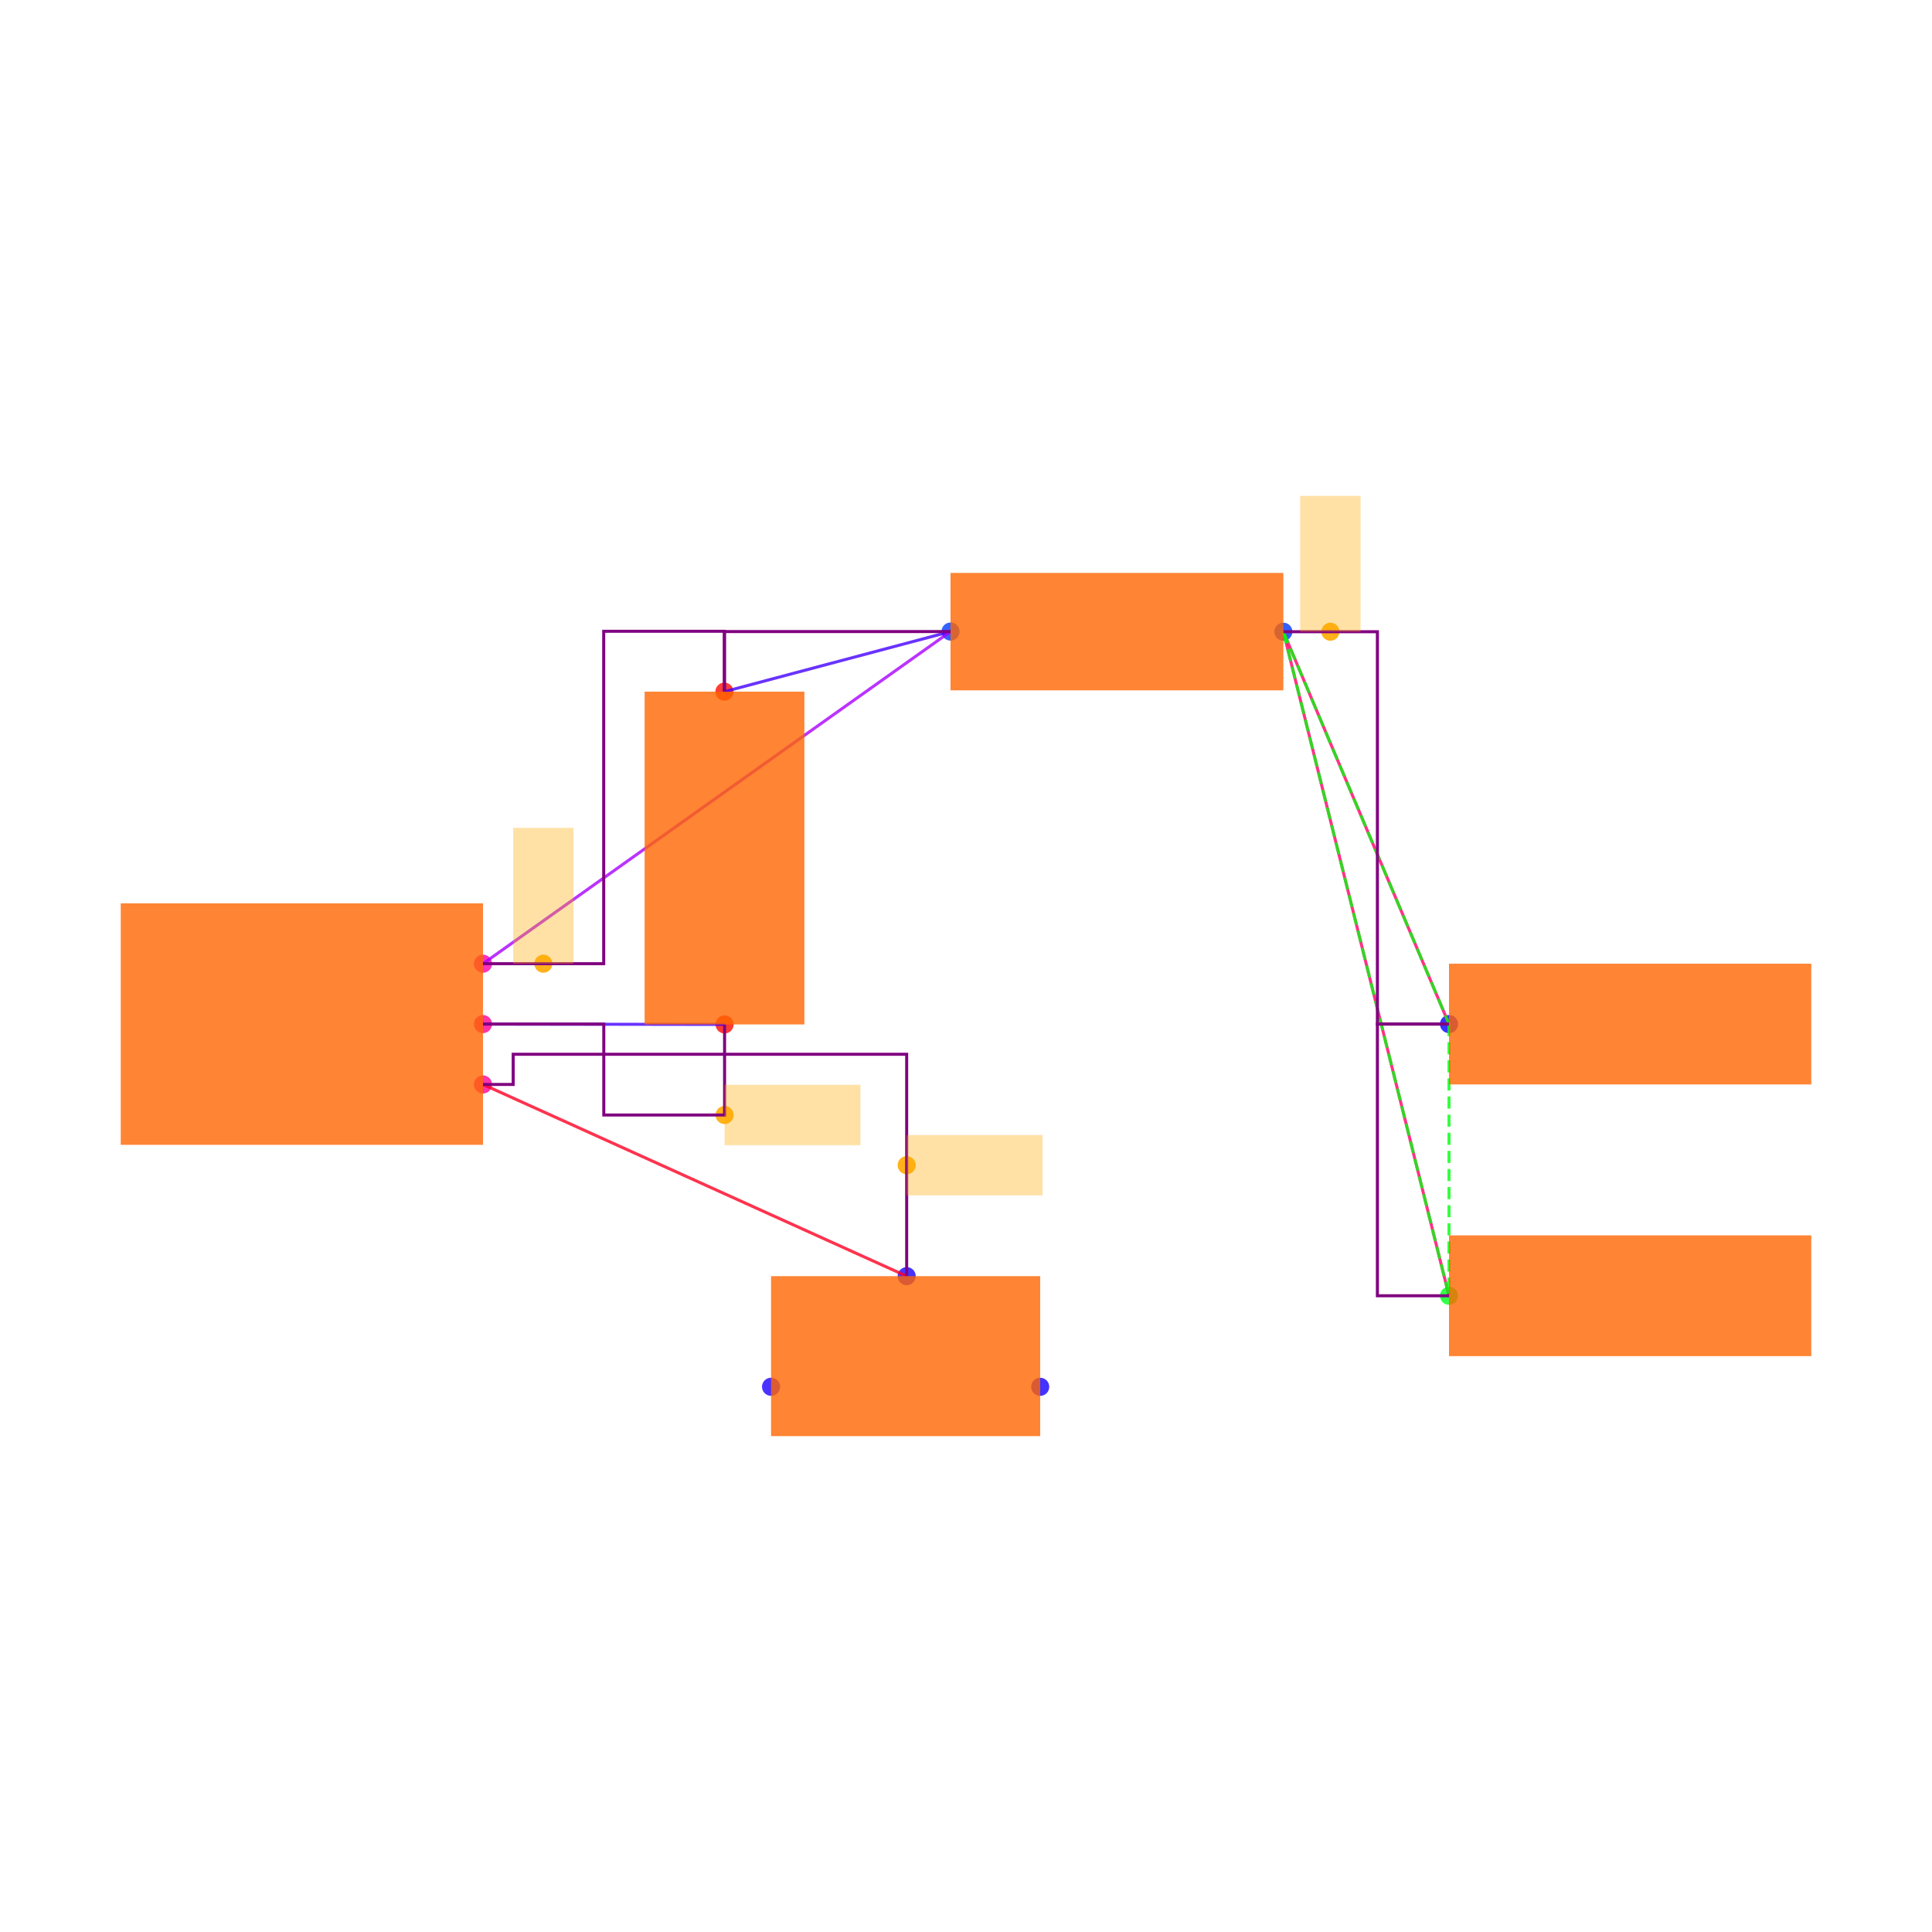
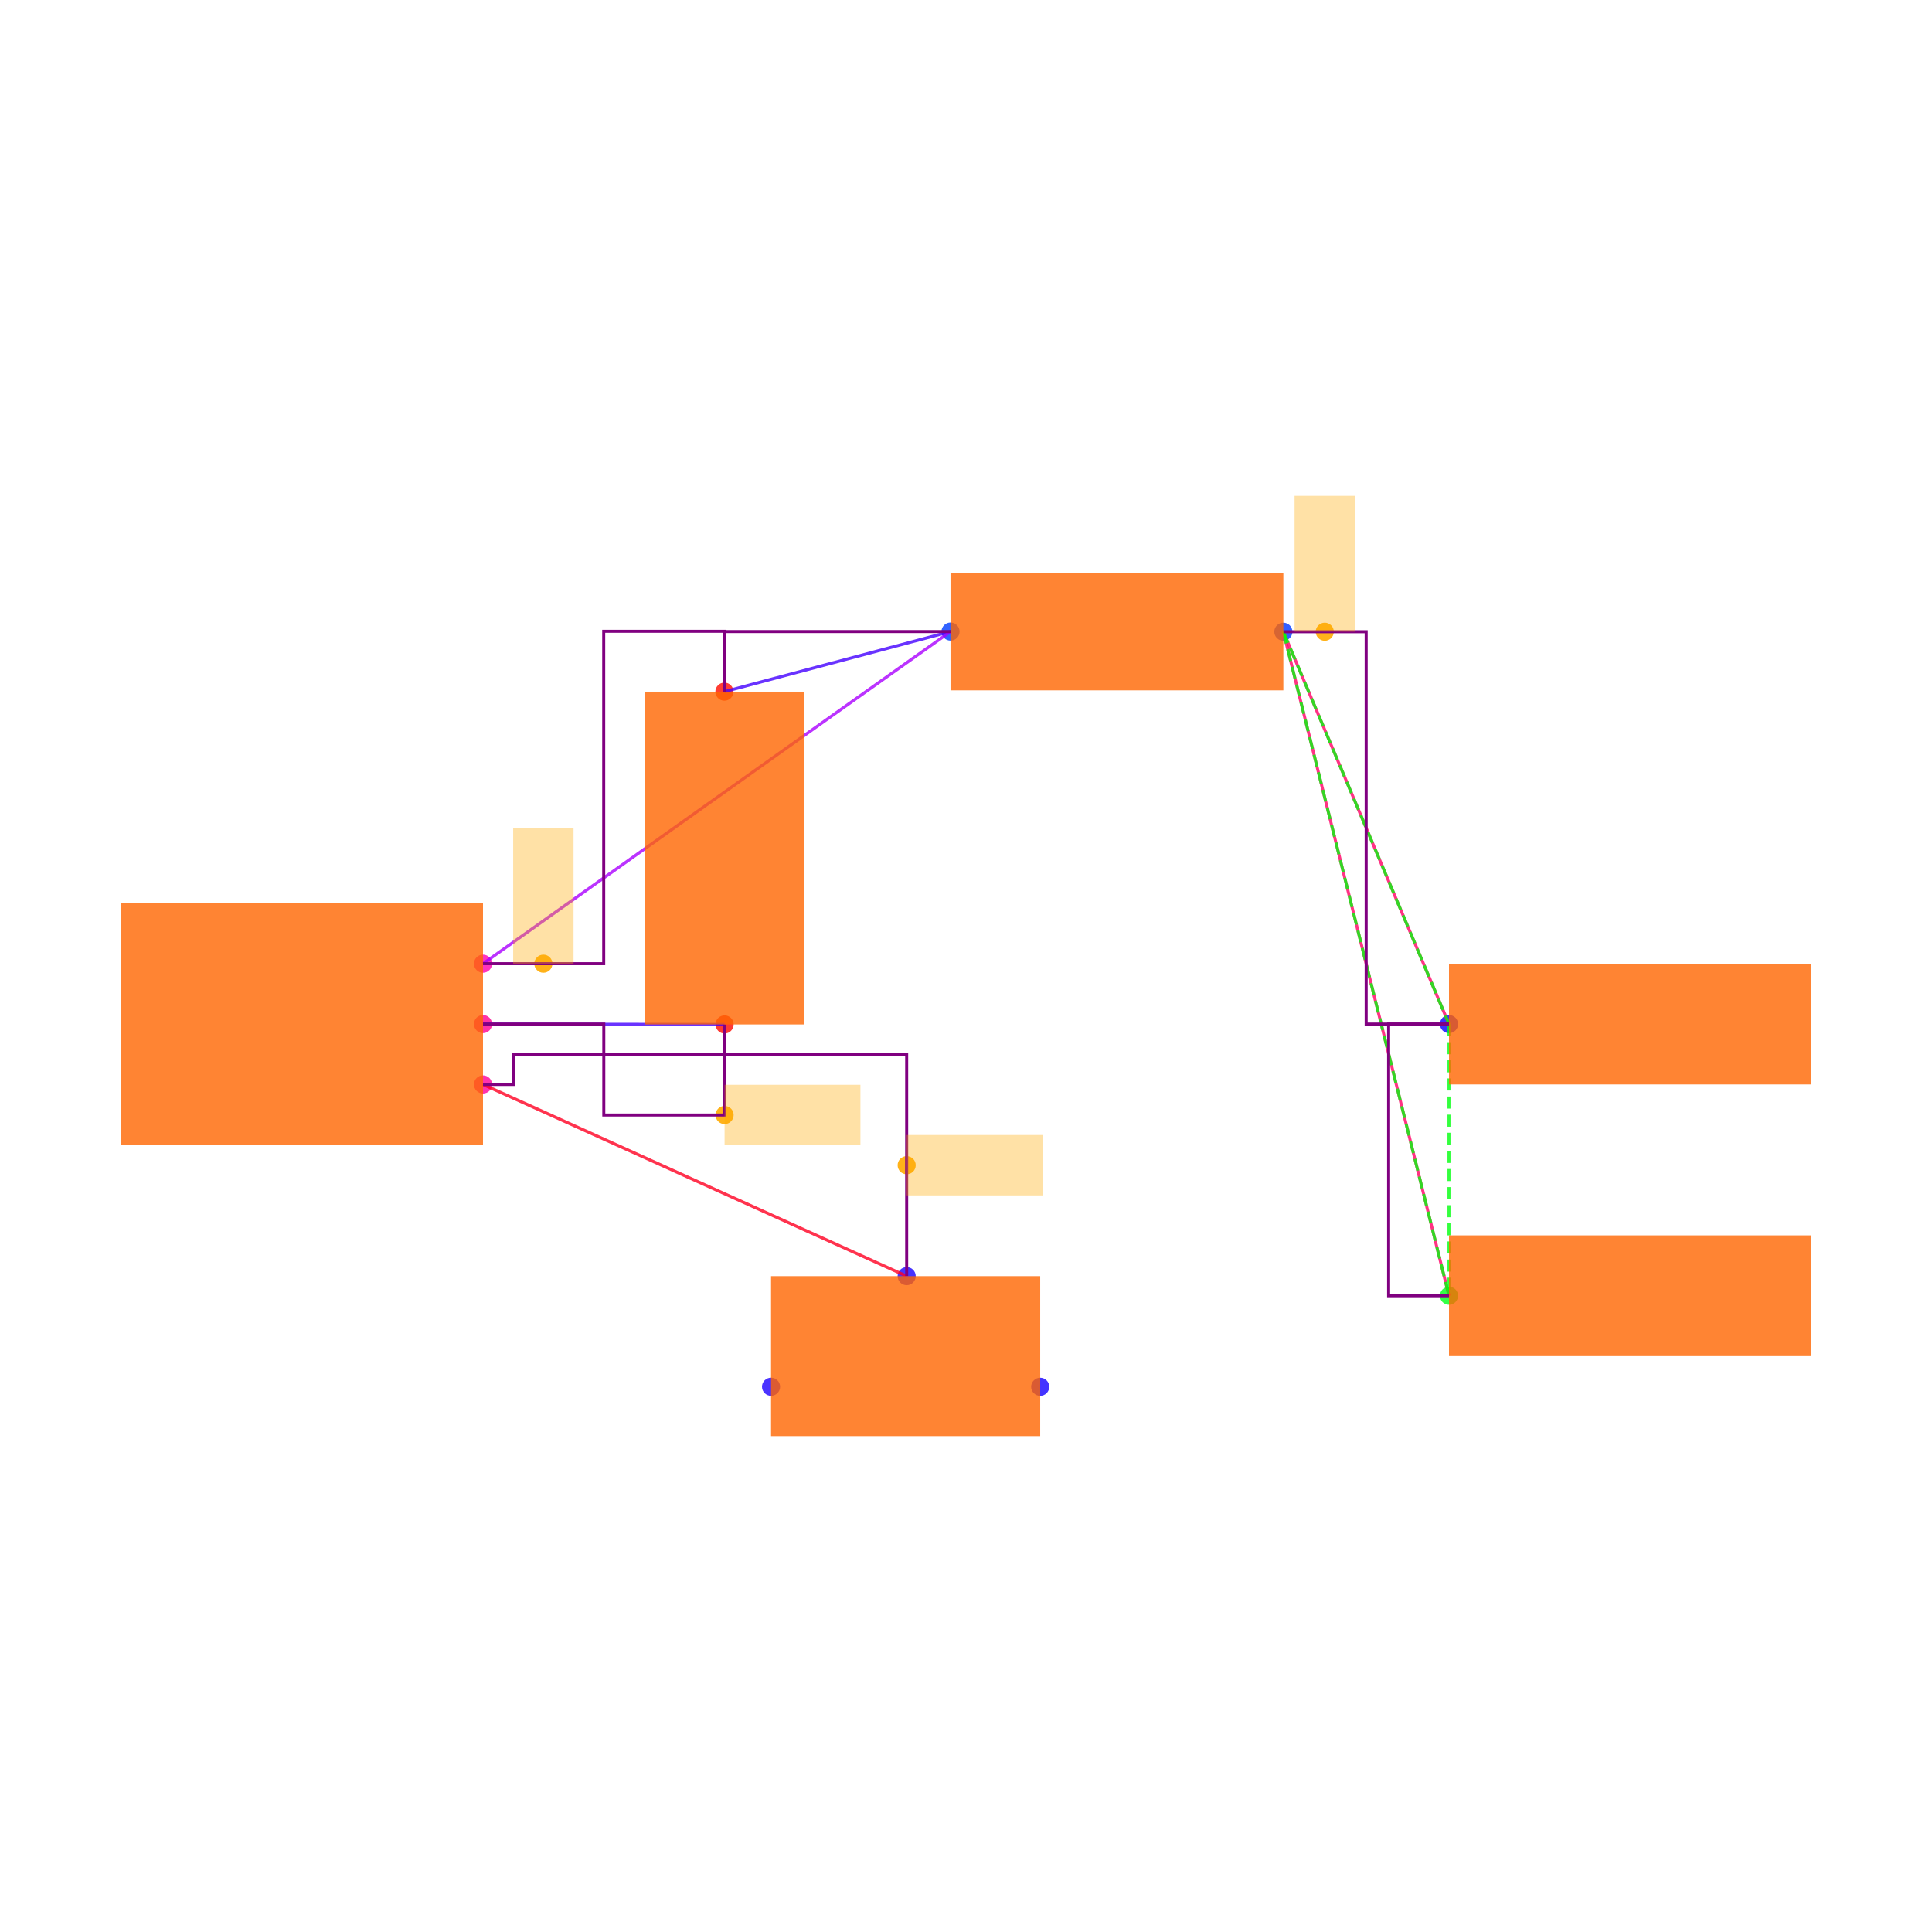
<svg xmlns="http://www.w3.org/2000/svg" width="640" height="640" viewBox="0 0 640 640">
  <rect width="100%" height="100%" fill="white" />
  <g>
    <circle data-type="point" data-label="U1.6 x+" data-x="0.6000000000000001" data-y="-0.2" cx="160" cy="359.238" r="3" fill="hsl(324, 100%, 50%, 0.8)" />
  </g>
  <g>
    <circle data-type="point" data-label="U1.8 x+" data-x="0.6000000000000001" data-y="0" cx="160" cy="339.238" r="3" fill="hsl(326, 100%, 50%, 0.8)" />
  </g>
  <g>
    <circle data-type="point" data-label="U1.1 x+" data-x="0.6000000000000001" data-y="0.2" cx="160" cy="319.238" r="3" fill="hsl(319, 100%, 50%, 0.8)" />
  </g>
  <g>
    <circle data-type="point" data-label="C2.1 y-" data-x="1.4002733499999995" data-y="-0.0012093000000001908" cx="240.027" cy="339.359" r="3" fill="hsl(2, 100%, 50%, 0.8)" />
  </g>
  <g>
    <circle data-type="point" data-label="C2.2 y+" data-x="1.3997266500000003" data-y="1.1012093000000003" cx="239.973" cy="229.117" r="3" fill="hsl(3, 100%, 50%, 0.8)" />
  </g>
  <g>
    <circle data-type="point" data-label="R1.1 x-" data-x="2.1487092999999997" data-y="1.3002732499999994" cx="314.871" cy="209.211" r="3" fill="hsl(226, 100%, 50%, 0.8)" />
  </g>
  <g>
    <circle data-type="point" data-label="R1.2 x+" data-x="3.2512907000000006" data-y="1.2997267500000007" cx="425.129" cy="209.265" r="3" fill="hsl(227, 100%, 50%, 0.8)" />
  </g>
  <g>
    <circle data-type="point" data-label="JP5.1 x-" data-x="3.8000000000000003" data-y="0" cx="480" cy="339.238" r="3" fill="hsl(242, 100%, 50%, 0.8)" />
  </g>
  <g>
    <circle data-type="point" data-label="JP9.1 x-" data-x="3.8000000000000003" data-y="-0.9" cx="480" cy="429.238" r="3" fill="hsl(126, 100%, 50%, 0.8)" />
  </g>
  <g>
    <circle data-type="point" data-label="JP8.1 x+" data-x="2.4458007999999998" data-y="-1.2015872704999997" cx="344.58" cy="459.397" r="3" fill="hsl(245, 100%, 50%, 0.8)" />
  </g>
  <g>
    <circle data-type="point" data-label="JP8.2 y+" data-x="2.0034928" data-y="-0.8350319000000007" cx="300.349" cy="422.741" r="3" fill="hsl(246, 100%, 50%, 0.8)" />
  </g>
  <g>
    <circle data-type="point" data-label="JP8.3 x-" data-x="1.5541992" data-y="-1.2014628704999997" cx="255.42" cy="459.384" r="3" fill="hsl(247, 100%, 50%, 0.8)" />
  </g>
  <g>
    <circle data-type="point" data-label="" data-x="2.0034928" data-y="-0.46751595000000035" cx="300.349" cy="385.99" r="3" fill="hsl(40, 100%, 50%, 0.9)" />
  </g>
  <g>
    <circle data-type="point" data-label="" data-x="1.4002733499999995" data-y="-0.30120930000000024" cx="240.027" cy="369.359" r="3" fill="hsl(40, 100%, 50%, 0.9)" />
  </g>
  <g>
    <circle data-type="point" data-label="" data-x="0.7999316625000001" data-y="0.2" cx="179.993" cy="319.238" r="3" fill="hsl(40, 100%, 50%, 0.9)" />
  </g>
  <g>
-     <circle data-type="point" data-label="" data-x="3.407056687500001" data-y="1.2997267500000007" cx="440.706" cy="209.265" r="3" fill="hsl(40, 100%, 50%, 0.9)" />
+     <circle data-type="point" data-label="" data-x="3.3884680250000008" data-y="1.2997267500000007" cx="438.847" cy="209.265" r="3" fill="hsl(40, 100%, 50%, 0.9)" />
  </g>
  <g>
    <polyline data-points="1.4002733499999995,-0.0012093000000001908 0.6000000000000001,0" data-type="line" data-label="" points="240.027,339.359 160,339.238" fill="none" stroke="hsl(256, 100%, 50%, 0.8)" stroke-width="1" />
  </g>
  <g>
    <polyline data-points="1.3997266500000003,1.1012093000000003 2.1487092999999997,1.3002732499999994" data-type="line" data-label="" points="239.973,229.117 314.871,209.211" fill="none" stroke="hsl(256, 100%, 50%, 0.8)" stroke-width="1" />
  </g>
  <g>
    <polyline data-points="2.1487092999999997,1.3002732499999994 0.6000000000000001,0.2" data-type="line" data-label="" points="314.871,209.211 160,319.238" fill="none" stroke="hsl(280, 100%, 50%, 0.8)" stroke-width="1" />
  </g>
  <g>
    <polyline data-points="3.8000000000000003,0 3.2512907000000006,1.2997267500000007" data-type="line" data-label="" points="480,339.238 425.129,209.265" fill="none" stroke="hsl(336, 100%, 50%, 0.8)" stroke-width="1" />
  </g>
  <g>
    <polyline data-points="3.8000000000000003,-0.9 3.2512907000000006,1.2997267500000007" data-type="line" data-label="" points="480,429.238 425.129,209.265" fill="none" stroke="hsl(336, 100%, 50%, 0.8)" stroke-width="1" />
  </g>
  <g>
    <polyline data-points="2.0034928,-0.8350319000000007 0.6000000000000001,-0.2" data-type="line" data-label="" points="300.349,422.741 160,359.238" fill="none" stroke="hsl(352, 100%, 50%, 0.8)" stroke-width="1" />
  </g>
  <g>
    <polyline data-points="3.2512907000000006,1.2997267500000007 3.8000000000000003,0" data-type="line" data-label="" points="425.129,209.265 480,339.238" fill="none" stroke="hsl(123, 100%, 50%, 0.8)" stroke-width="1" stroke-dasharray="4 2" />
  </g>
  <g>
    <polyline data-points="3.2512907000000006,1.2997267500000007 3.8000000000000003,-0.9" data-type="line" data-label="" points="425.129,209.265 480,429.238" fill="none" stroke="hsl(123, 100%, 50%, 0.8)" stroke-width="1" stroke-dasharray="4 2" />
  </g>
  <g>
    <polyline data-points="3.8000000000000003,0 3.8000000000000003,-0.9" data-type="line" data-label="" points="480,339.238 480,429.238" fill="none" stroke="hsl(123, 100%, 50%, 0.8)" stroke-width="1" stroke-dasharray="4 2" />
  </g>
  <g>
    <polyline data-points="1.4002733499999995,-0.0012093000000001908 1.4002733499999995,-0.30120930000000024 1.0001366749999998,-0.30120930000000024 1.0001366749999998,0 0.6000000000000001,0" data-type="line" data-label="" points="240.027,339.359 240.027,369.359 200.014,369.359 200.014,339.238 160,339.238" fill="none" stroke="purple" stroke-width="1" />
  </g>
  <g>
    <polyline data-points="2.1487092999999997,1.3002732499999994 1.3997266500000003,1.3002732499999994 1.3997266500000003,1.1012093000000003" data-type="line" data-label="" points="314.871,209.211 239.973,209.211 239.973,229.117" fill="none" stroke="purple" stroke-width="1" />
  </g>
  <g>
    <polyline data-points="0.6000000000000001,0.2 0.9998633250000002,0.2 0.9998633250000002,1.3012093000000002 1.3997266500000003,1.3012093000000002 1.3997266500000003,1.1012093000000003" data-type="line" data-label="" points="160,319.238 199.986,319.238 199.986,209.117 239.973,209.117 239.973,229.117" fill="none" stroke="purple" stroke-width="1" />
  </g>
  <g>
-     <polyline data-points="3.8000000000000003,-0.9 3.5628226750000005,-0.9 3.5628226750000005,0 3.8000000000000003,0" data-type="line" data-label="" points="480,429.238 456.282,429.238 456.282,339.238 480,339.238" fill="none" stroke="purple" stroke-width="1" />
+     <polyline data-points="3.8000000000000003,-0.9 3.6000000000000005,-0.9 3.6000000000000005,0 3.8000000000000003,0" data-type="line" data-label="" points="480,429.238 460,429.238 460,339.238 480,339.238" fill="none" stroke="purple" stroke-width="1" />
  </g>
  <g>
-     <polyline data-points="3.2512907000000006,1.2997267500000007 3.5628226750000005,1.2997267500000007 3.5628226750000005,0 3.8000000000000003,0" data-type="line" data-label="" points="425.129,209.265 456.282,209.265 456.282,339.238 480,339.238" fill="none" stroke="purple" stroke-width="1" />
+     <polyline data-points="3.2512907000000006,1.2997267500000007 3.5256453500000005,1.2997267500000007 3.5256453500000005,0 3.8000000000000003,0" data-type="line" data-label="" points="425.129,209.265 452.565,209.265 452.565,339.238 480,339.238" fill="none" stroke="purple" stroke-width="1" />
  </g>
  <g>
    <polyline data-points="2.0034928,-0.8350319000000007 2.0034928,-0.1 0.7000000000000001,-0.1 0.7000000000000001,-0.2 0.6000000000000001,-0.2" data-type="line" data-label="" points="300.349,422.741 300.349,349.238 170,349.238 170,359.238 160,359.238" fill="none" stroke="purple" stroke-width="1" />
  </g>
  <g>
    <rect data-type="rect" data-label="schematic_component_0" data-x="0" data-y="0" x="40" y="299.238" width="120" height="80" fill="hsl(24, 100%, 50%, 0.8)" stroke="black" stroke-width="0.01" />
  </g>
  <g>
    <rect data-type="rect" data-label="schematic_component_1" data-x="1.4" data-y="0.55" x="213.542" y="229.117" width="52.917" height="110.242" fill="hsl(24, 100%, 50%, 0.8)" stroke="black" stroke-width="0.01" />
  </g>
  <g>
    <rect data-type="rect" data-label="schematic_component_2" data-x="2.7" data-y="1.3" x="314.871" y="189.792" width="110.258" height="38.891" fill="hsl(24, 100%, 50%, 0.8)" stroke="black" stroke-width="0.01" />
  </g>
  <g>
    <rect data-type="rect" data-label="schematic_component_3" data-x="4.4" data-y="0" x="480" y="319.238" width="120" height="40" fill="hsl(24, 100%, 50%, 0.8)" stroke="black" stroke-width="0.01" />
  </g>
  <g>
    <rect data-type="rect" data-label="schematic_component_4" data-x="4.4" data-y="-0.9" x="480" y="409.238" width="120" height="40" fill="hsl(24, 100%, 50%, 0.8)" stroke="black" stroke-width="0.01" />
  </g>
  <g>
    <rect data-type="rect" data-label="schematic_component_5" data-x="2" data-y="-1.1" x="255.42" y="422.741" width="89.16" height="52.994" fill="hsl(24, 100%, 50%, 0.8)" stroke="black" stroke-width="0.01" />
  </g>
  <g>
    <rect data-type="rect" data-label="netId: solderjumper.JP8 &gt; port.pin2 to .U1 &gt; .pin6 globalConnNetId: connectivity_net3" data-x="2.2284928" data-y="-0.46751595000000035" x="300.349" y="375.99" width="45" height="20" fill="hsl(40, 100%, 50%, 0.35)" stroke="black" stroke-width="0.01" />
  </g>
  <g>
    <rect data-type="rect" data-label="netId: capacitor.C2 &gt; port.pin1 to .U1 &gt; .pin8 globalConnNetId: connectivity_net0" data-x="1.6252733499999996" data-y="-0.30120930000000024" x="240.027" y="359.359" width="45" height="20" fill="hsl(40, 100%, 50%, 0.35)" stroke="black" stroke-width="0.01" />
  </g>
  <g>
    <rect data-type="rect" data-label="netId: resistor.R1 &gt; port.pin1 to .U1 &gt; .pin1 globalConnNetId: connectivity_net1" data-x="0.7999316625000001" data-y="0.42500000000000004" x="169.993" y="274.238" width="20" height="45" fill="hsl(40, 100%, 50%, 0.35)" stroke="black" stroke-width="0.01" />
  </g>
  <g>
-     <rect data-type="rect" data-label="netId: PAD globalConnNetId: connectivity_net2" data-x="3.407056687500001" data-y="1.5247267500000008" x="430.706" y="164.265" width="20" height="45" fill="hsl(40, 100%, 50%, 0.35)" stroke="black" stroke-width="0.01" />
+     <rect data-type="rect" data-label="netId: PAD globalConnNetId: connectivity_net2" data-x="3.3884680250000008" data-y="1.5247267500000008" x="428.847" y="164.265" width="20" height="45" fill="hsl(40, 100%, 50%, 0.35)" stroke="black" stroke-width="0.01" />
  </g>
  <g id="crosshair" style="display: none">
    <line id="crosshair-h" y1="0" y2="640" stroke="#666" stroke-width="0.5" />
    <line id="crosshair-v" x1="0" x2="640" stroke="#666" stroke-width="0.5" />
    <text id="coordinates" font-family="monospace" font-size="12" fill="#666" />
  </g>
</svg>
